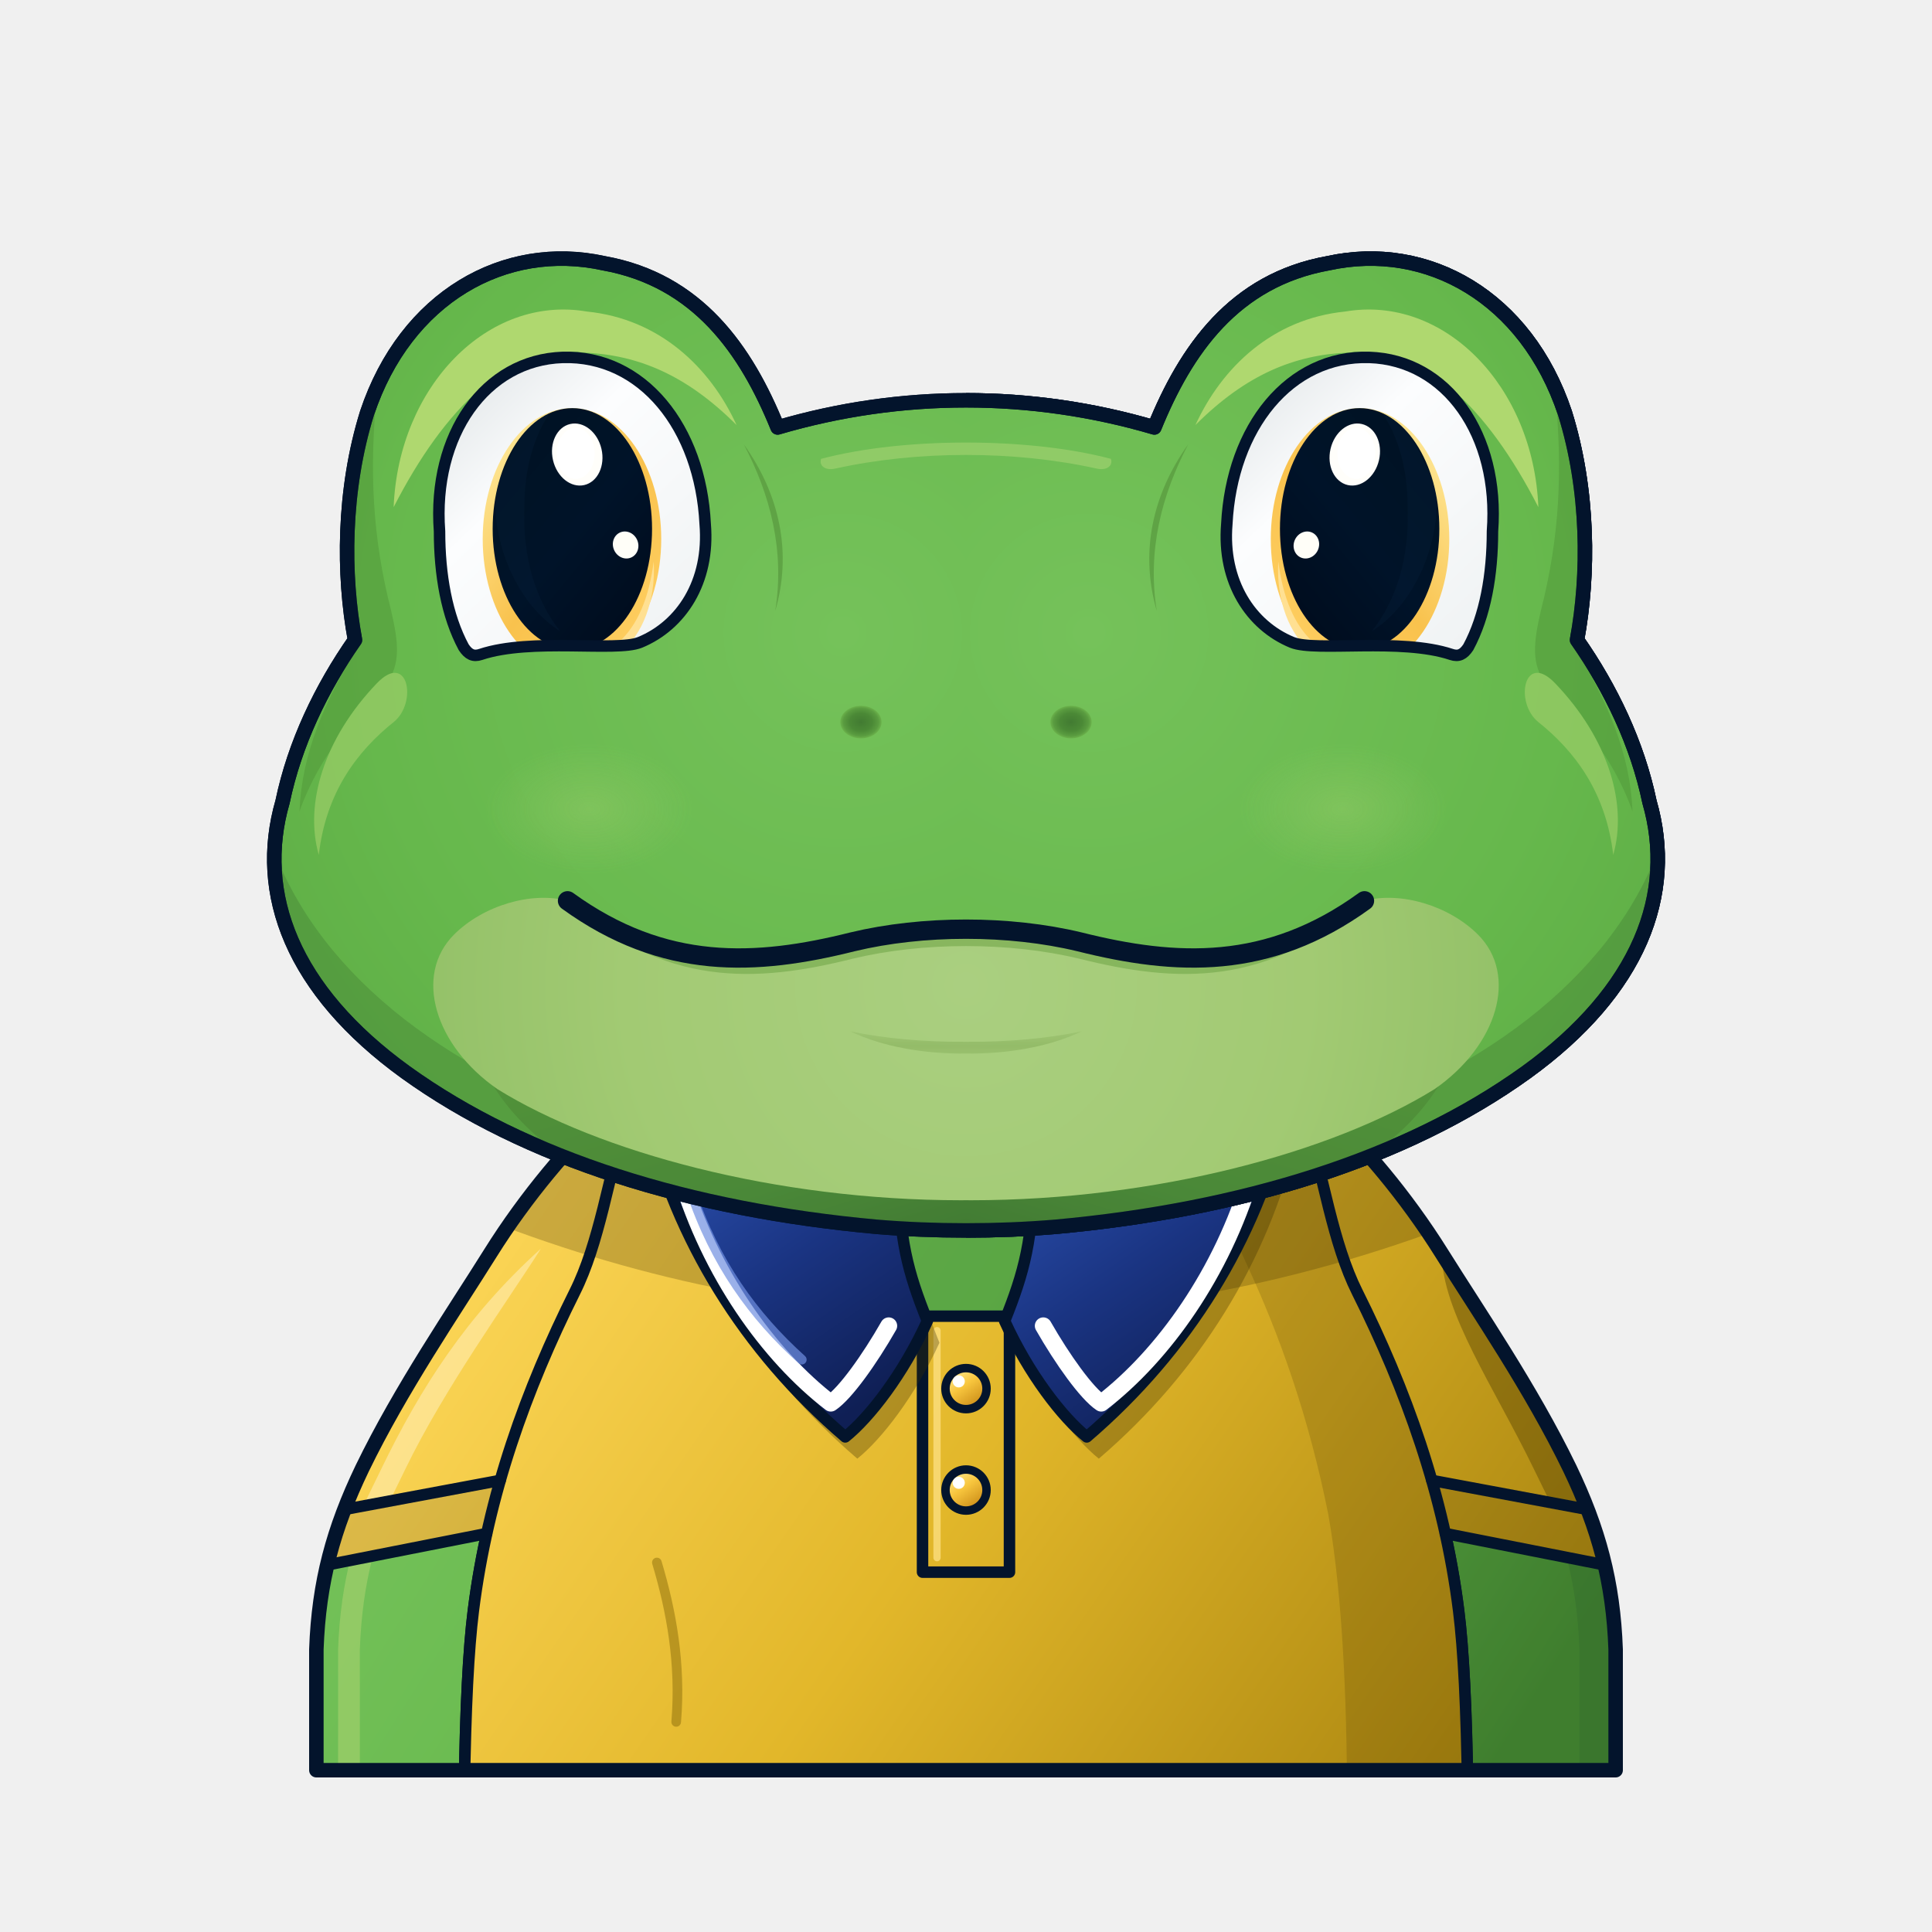
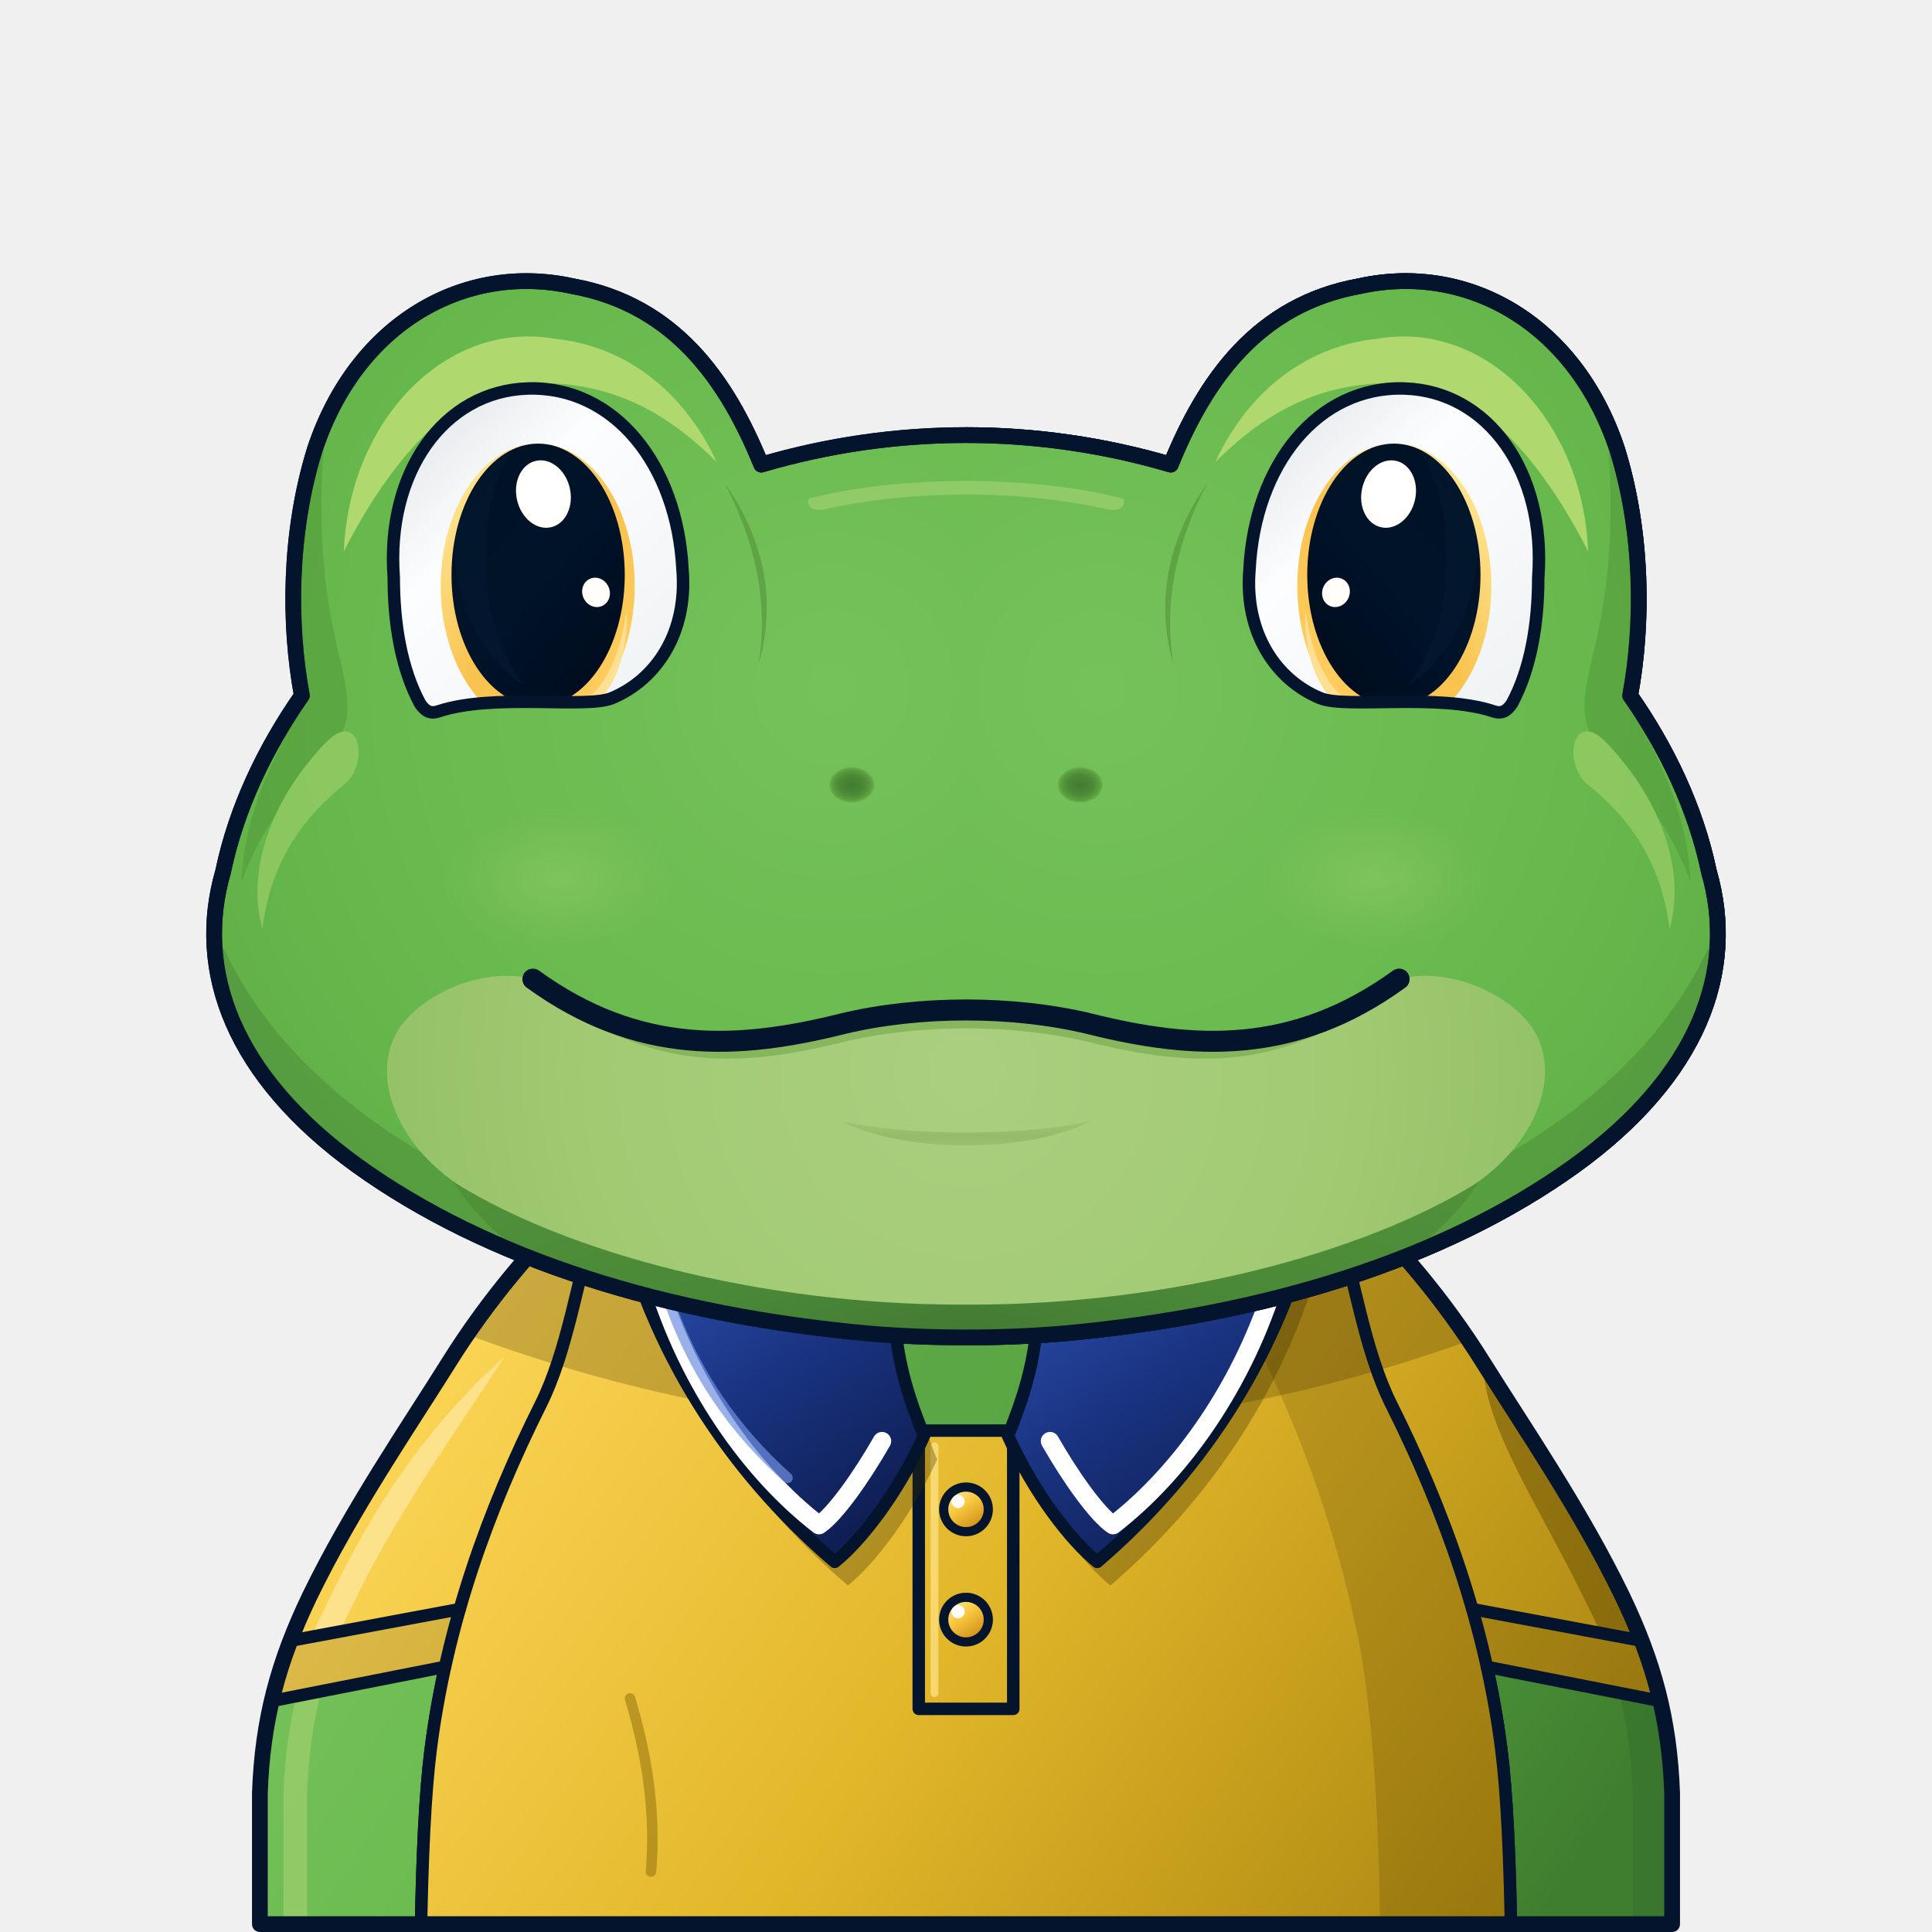
- <svg xmlns="http://www.w3.org/2000/svg" width="1000" height="1000" viewBox="100 17 800 800" role="img" aria-labelledby="icon-title icon-desc">
+ <svg xmlns="http://www.w3.org/2000/svg" width="1000" height="1000" viewBox="132 17 736 736" role="img" aria-labelledby="icon-title icon-desc">
  <defs>
    <linearGradient id="pupil" x1="0" y1="0" x2=".8" y2="1">
      <stop offset="0" stop-color="#001222" />
      <stop offset=".57" stop-color="#001329" />
      <stop offset="1" stop-color="#000c1d" />
    </linearGradient>
    <linearGradient id="edge-shade" x1="0" y1="0" x2=".8" y2="1">
      <stop offset="0" stop-color="#5c9f3d" />
      <stop offset=".63" stop-color="#488436" />
      <stop offset="1" stop-color="#2e5b28" />
    </linearGradient>
    <linearGradient id="eye-rim" x1="0" y1="0" x2=".85" y2="1">
      <stop offset="0" stop-color="#fff0a8" />
      <stop offset=".56" stop-color="#f9c24d" />
      <stop offset="1" stop-color="#ffcf62" />
    </linearGradient>
    <linearGradient id="eye-sclera" x1="0" y1="0" x2=".85" y2="1">
      <stop offset="0" stop-color="#dde2e4" />
      <stop offset=".4" stop-color="#fcfdfe" />
      <stop offset="1" stop-color="#f0f3f4" />
    </linearGradient>
    <linearGradient id="lip-shadow" x1="489" y1="442" x2="489" y2="458" gradientUnits="userSpaceOnUse">
      <stop stop-color="#729d47" stop-opacity=".1" />
      <stop offset=".5" stop-color="#729d47" stop-opacity=".38" />
      <stop offset="1" stop-color="#729d47" stop-opacity=".15" />
    </linearGradient>
    <linearGradient id="body-skin" x1="300" y1="500" x2="711" y2="760" gradientUnits="userSpaceOnUse">
      <stop offset="0" stop-color="#75c25a" />
      <stop offset=".42" stop-color="#66b84c" />
      <stop offset=".74" stop-color="#59a641" />
      <stop offset="1" stop-color="#43832e" />
    </linearGradient>
    <linearGradient id="polo" x1="300" y1="470" x2="720" y2="760" gradientUnits="userSpaceOnUse">
      <stop offset="0" stop-color="#ffd95c" />
      <stop offset=".5" stop-color="#e2b72a" />
      <stop offset="1" stop-color="#a8840f" />
    </linearGradient>
    <linearGradient id="navy" x1="0" y1="0" x2=".6" y2="1">
      <stop offset="0" stop-color="#2f56b8" />
      <stop offset=".55" stop-color="#1a3482" />
      <stop offset="1" stop-color="#0f1f55" />
    </linearGradient>
    <linearGradient id="gold" x1="0" y1="0" x2=".7" y2="1">
      <stop offset="0" stop-color="#fff4b0" />
      <stop offset=".5" stop-color="#f8c63e" />
      <stop offset="1" stop-color="#c98a16" />
    </linearGradient>
    <radialGradient id="skin" cx="449" cy="279" r="470" gradientUnits="userSpaceOnUse">
      <stop offset="0" stop-color="#75c25a" />
      <stop offset=".42" stop-color="#66b84c" />
      <stop offset=".74" stop-color="#59a641" />
      <stop offset="1" stop-color="#43832e" />
    </radialGradient>
    <radialGradient id="nose-dimple">
      <stop stop-color="#427b32" />
      <stop offset=".55" stop-color="#4b8936" />
      <stop offset=".85" stop-color="#5a9c40" />
      <stop offset="1" stop-color="#6bb24b" />
    </radialGradient>
    <radialGradient id="cheek-light">
      <stop stop-color="#a2d16f" stop-opacity=".45" />
      <stop offset=".5" stop-color="#a2d16f" stop-opacity=".22" />
      <stop offset="1" stop-color="#a2d16f" stop-opacity="0" />
    </radialGradient>
    <radialGradient id="muzzle" cx="500" cy="425" r="283" gradientUnits="userSpaceOnUse">
      <stop stop-color="#aacf80" />
      <stop offset=".5" stop-color="#a2ca73" />
      <stop offset="1" stop-color="#8abb61" />
    </radialGradient>
    <clipPath id="head-clip">
      <path d="M 247 282 C 242 255 242 220 252 188 C 268 140 309 117 350 126 C 389 133 409 162 422 194 C 473 179 527 179 578 194 C 591 162 611 133 650 126 C 691 117 732 140 748 188 C 758 220 758 255 753 282 C 767 302 778 325 783 349 C 794 387 779 427 732 461 C 682 497 614 518 537 525 C 513 527 487 527 463 525 C 386 518 318 497 268 461 C 221 427 206 387 217 349 C 222 325 233 302 247 282 Z" />
    </clipPath>
    <clipPath id="body-clip">
      <path d="M 352 476 C 336 491 318 512 303 536 C 288 560 266 592 250 625 C 238 650 232 672 231 700 L 231 750 L 769 750 L 769 700 C 768 672 762 650 750 625 C 734 592 712 560 697 536 C 682 512 664 491 648 476 Z" />
    </clipPath>
    <clipPath id="polo-clip">
      <path d="M 200 430 L 800 430 L 800 900 L 200 900 Z M 360 430 L 376 486 C 410 530 450 552 482 562 L 518 562 C 550 552 590 530 624 486 L 640 430 Z M 200 672 L 301.5 652.0 C 299.2 662.5 297.4 673.1 296.0 684.0 C 292 716 291 780 293 900 L 200 900 Z M 800 672 L 698.5 652.0 C 700.8 662.5 702.6 673.1 704 684.0 C 708 716 709 780 707 900 L 800 900 Z" clip-rule="evenodd" />
    </clipPath>
    <clipPath id="mirror-half">
      <rect x="-4500" y="-5000" width="5000" height="10000" />
    </clipPath>
  </defs>
  <g stroke="#03142c" stroke-linecap="round" stroke-linejoin="round" stroke-width="6">
    <g id="body">
      <path d="M 352 476 C 336 491 318 512 303 536 C 288 560 266 592 250 625 C 238 650 232 672 231 700 L 231 750 L 769 750 L 769 700 C 768 672 762 650 750 625 C 734 592 712 560 697 536 C 682 512 664 491 648 476 Z" fill="url(#body-skin)" stroke="none" />
      <g stroke="none" clip-path="url(#body-clip)">
        <path d="M 697 536 C 712 560 734 592 750 625 C 762 650 768 672 769 700 L 769 900 L 707 900 C 709 780 708 716 704 684 C 698 636 682 592 662 552 C 671 544 683 538 697 536 Z" opacity=".22" fill="#346c2d" />
        <path d="M 312 536 C 297 560 275 592 259 625 C 247 650 241 672 240 700 L 240 900 L 249 900 L 249 700 C 250 672 256 650 268 625 C 284 592 304 560 312 536 Z" opacity=".7" fill="#a0cf6b" />
        <path d="M 697 536 C 724 560 746 592 762 625 C 774 650 780 672 781 700 L 781 900 L 754 900 L 754 700 C 753 672 747 650 735 625 C 719 592 697 560 697 536 Z" opacity=".45" fill="#346c2d" />
        <path d="M 296 468 C 417 528 588 536 712 468 L 712 512 C 567 585 426 585 296 512 Z" opacity=".28" fill="#3e7930" />
      </g>
      <g clip-path="url(#body-clip)">
        <path d="M 338 552 C 318 592 302 636 296 684 C 292 716 291 780 293 900" fill="none" stroke-width="4.75" />
        <path d="M 662 552 C 682 592 698 636 704 684 C 708 716 709 780 707 900" fill="none" stroke-width="4.75" />
      </g>
      <g id="outfit-body" clip-path="url(#body-clip)">
        <g id="outfit">
          <path d="M 200 430 L 800 430 L 800 900 L 200 900 Z M 360 430 L 376 486 C 410 530 450 552 482 562 L 518 562 C 550 552 590 530 624 486 L 640 430 Z M 200 672 L 301.5 652.0 C 299.2 662.5 297.4 673.1 296.0 684.0 C 292 716 291 780 293 900 L 200 900 Z M 800 672 L 698.5 652.0 C 700.8 662.5 702.6 673.1 704 684.0 C 708 716 709 780 707 900 L 800 900 Z" fill="url(#polo)" fill-rule="evenodd" stroke="none" />
          <path d="M 324 534 C 310 556 284 592 268 625 L 261.4 638.5 L 250.4 640.6 L 258 625 C 274 592 293 562 324 534 Z" opacity=".6" fill="#ffedb3" stroke="none" />
          <path d="M 697 536 C 724 560 746 592 762 625 L 771.5 644.7 L 741.9 639.1 L 735 625 C 719 592 697 560 697 536 Z" opacity=".4" fill="#4a3900" stroke="none" />
          <path d="M 662 552 C 682 592 698 636 704 684 C 708 716 709 780 707 900 L 652 900 C 660 800 660 700 650 644 C 642 604 630 570 616 540 L 607 520 L 607 505 L 646.39 501.43 C 650.94 520.57 655 538 662 552 Z" opacity=".2" fill="#4a3900" stroke="none" />
          <path d="M 200 650 L 307.1 630.0 L 301.5 652.0 L 200 672 Z" opacity=".12" fill="#000" stroke="none" />
          <path d="M 800 650 L 692.9 630.0 L 698.5 652.0 L 800 672 Z" opacity=".12" fill="#000" stroke="none" />
          <path d="M 296 468 C 417 540 588 548 712 468 L 712 520 C 567 578 426 572 296 520 Z" opacity=".25" fill="#3a2c00" stroke="none" clip-path="url(#polo-clip)" />
          <path d="M 372 664 C 378 684 382 706 380 730" opacity=".5" fill="none" stroke="#8a6c0a" stroke-width="4" />
          <g id="placket">
            <path d="M 482 562 L 518 562 L 518 668 L 482 668 Z" fill="url(#polo)" stroke-width="4.75" />
            <path d="M 488 568 L 488 662" opacity=".7" fill="none" stroke="#ffe48a" stroke-width="3" />
            <circle cx="500" cy="592" r="8.5" fill="url(#gold)" stroke-width="3.5" />
            <circle cx="500" cy="634" r="8.5" fill="url(#gold)" stroke-width="3.5" />
            <circle cx="497" cy="589" r="2.5" fill="#fff" stroke="none" />
            <circle cx="497" cy="631" r="2.5" fill="#fff" stroke="none" />
          </g>
          <g id="collar-flaps">
            <g clip-path="url(#polo-clip)">
              <path d="M 368 480 C 380 530 408 576 450 612 C 460 604 474 586 484 564 C 476 544 472 530 472 500 L 368 480 Z" transform="translate(5 9)" opacity=".32" fill="#3a2c00" stroke="none" />
              <path d="M 632 480 C 620 530 592 576 550 612 C 540 604 526 586 516 564 C 524 544 528 530 528 500 L 632 480 Z" transform="translate(5 9)" opacity=".32" fill="#3a2c00" stroke="none" />
            </g>
            <path d="M 368 480 C 380 530 408 576 450 612 C 460 604 474 586 484 564 C 476 544 472 530 472 500 L 368 480 Z" fill="url(#navy)" stroke-width="4.75" />
            <path d="M 632 480 C 620 530 592 576 550 612 C 540 604 526 586 516 564 C 524 544 528 530 528 500 L 632 480 Z" fill="url(#navy)" stroke-width="4.75" />
            <path d="M 382 504 C 394 544 418 578 444 598 C 450 594 460 580 468 566" fill="none" stroke="#fff" stroke-width="7" />
            <path d="M 618 504 C 606 544 582 578 556 598 C 550 594 540 580 532 566" fill="none" stroke="#fff" stroke-width="7" />
            <path d="M 386 510 C 396 540 412 562 432 580" opacity=".7" fill="none" stroke="#6f8fe0" stroke-width="4" />
          </g>
          <g fill="none">
            <path d="M 360 476 C 352 505 348 532 338 552 C 318 592 302 636 296 684 C 292 716 291 780 293 900" stroke-width="4.75" />
            <path d="M 640 476 C 648 505 652 532 662 552 C 682 592 698 636 704 684 C 708 716 709 780 707 900" stroke-width="4.75" />
            <path d="M 200 672 L 301.5 652.0" stroke-width="4.75" />
            <path d="M 800 672 L 698.5 652.0" stroke-width="4.75" />
            <path d="M 200 650 L 307.1 630.0" stroke-width="4.75" />
            <path d="M 800 650 L 692.9 630.0" stroke-width="4.75" />
          </g>
        </g>
      </g>
      <path d="M 352 476 C 336 491 318 512 303 536 C 288 560 266 592 250 625 C 238 650 232 672 231 700 L 231 750 L 769 750 L 769 700 C 768 672 762 650 750 625 C 734 592 712 560 697 536 C 682 512 664 491 648 476 Z" fill="none" stroke="#03142c" />
    </g>
    <g id="head">
      <path d="M 247 282 C 242 255 242 220 252 188 C 268 140 309 117 350 126 C 389 133 409 162 422 194 C 473 179 527 179 578 194 C 591 162 611 133 650 126 C 691 117 732 140 748 188 C 758 220 758 255 753 282 C 767 302 778 325 783 349 C 794 387 779 427 732 461 C 682 497 614 518 537 525 C 513 527 487 527 463 525 C 386 518 318 497 268 461 C 221 427 206 387 217 349 C 222 325 233 302 247 282 Z" fill="url(#skin)" stroke="#03142c" />
      <g stroke="none" clip-path="url(#head-clip)">
        <path d="M 208 352 C 222 410 272 453 341 479 C 465 526 640.56 500.65 724.56 444.65 C 765.56 417.32 781.5 396.96 791.5 350.96 C 798.5 416.96 777.88 459.33 717.88 489.33 C 627.88 538.33 458 562 328 515 C 245 485 195 433 196 386 Z" opacity=".45" fill="#488436" />
        <path d="M 263 227 C 265 177 302 139 343 146 C 373 149 394 169 405 193 C 384 172 364 164 342 163 C 311 159 284 186 263 227 Z" fill="#afd86f" />
        <path d="M 440 207 C 474 198 526 198 560 207 C 561 210 558 212 554 211 C 520 203.5 480 203.5 446 211 C 442 212 439 210 440 207 Z" opacity=".65" fill="#a2d370" stroke="none" />
        <path d="M 408 201 C 423 222 428 246 421 270 C 425 245 419 222 408 201 Z" opacity=".55" fill="#518d37" stroke="none" />
        <path d="M 255 183 C 239 220 245 260 250 281 C 234 308 225 329 224 353 C 233 328 247 315 260 300 C 266 292 265 283 262 270 C 254 239 253 211 256 180 Z" opacity=".5" fill="#4f9637" stroke="none" />
        <path d="M 256 300 C 234 323 226 350 232 371 C 235 345 248 328 263 316 C 273 308 269 286.4 256 300 Z" fill="url(#skin)" />
        <path d="M 256 300 C 234 323 226 350 232 371 C 235 345 248 328 263 316 C 273 308 269 286.4 256 300 Z" opacity=".65" fill="#a0cf6a" />
        <path d="M 791.5 350.96 C 781.5 396.96 765.56 417.32 724.56 444.65 C 640.56 500.65 465 526 341 479 C 326.81 473.65 313.43 467.59 301 460.83 C 325 508 399 531 463 537 C 536 544 614.08 524.37 680.08 501.37 C 746.08 480.37 784.23 446.56 794.23 403.56 Z" opacity=".86" fill="url(#edge-shade)" stroke="none" />
        <path d="M 335 390 C 375 419 413 417 453 407 C 482 400 518 400 547 407 C 587 417 625 419 665 390 C 680 386 700 392 712 404 C 728.8 420.8 720 450 692 467 C 651 493 575 514 498 514 C 421 514 348 494 306 468 C 280 450 271.2 420.8 288 404 C 300 392 320 386 335 390 Z" fill="url(#muzzle)" />
        <path d="M 335 390 C 375 419 413 417 453 407 C 482 400 518 400 547 407 C 587 417 625 419 665 390 C 625 426 587 424 547 414 C 518 407 482 407 453 414 C 413 424 375 426 335 390 Z" opacity=".6" fill="#72a749" />
        <ellipse cx="344" cy="352" rx="43" ry="27" opacity=".8" fill="url(#cheek-light)" />
        <path d="M 452 444 C 480 450 519 450 548 443 C 522 456 479 457 452 444 Z" fill="url(#lip-shadow)" />
      </g>
      <g transform="matrix(-1 0 0 1 1000 0)">
        <g clip-path="url(#mirror-half)">
          <path d="M 247 282 C 242 255 242 220 252 188 C 268 140 309 117 350 126 C 389 133 409 162 422 194 C 473 179 527 179 578 194 C 591 162 611 133 650 126 C 691 117 732 140 748 188 C 758 220 758 255 753 282 C 767 302 778 325 783 349 C 794 387 779 427 732 461 C 682 497 614 518 537 525 C 513 527 487 527 463 525 C 386 518 318 497 268 461 C 221 427 206 387 217 349 C 222 325 233 302 247 282 Z" fill="url(#skin)" stroke="#03142c" />
          <g stroke="none" clip-path="url(#head-clip)">
            <path d="M 208 352 C 222 410 272 453 341 479 C 465 526 640.56 500.65 724.56 444.65 C 765.56 417.32 781.5 396.96 791.5 350.96 C 798.5 416.96 777.88 459.33 717.88 489.33 C 627.88 538.33 458 562 328 515 C 245 485 195 433 196 386 Z" opacity=".45" fill="#488436" />
            <path d="M 263 227 C 265 177 302 139 343 146 C 373 149 394 169 405 193 C 384 172 364 164 342 163 C 311 159 284 186 263 227 Z" fill="#afd86f" />
            <path d="M 440 207 C 474 198 526 198 560 207 C 561 210 558 212 554 211 C 520 203.5 480 203.5 446 211 C 442 212 439 210 440 207 Z" opacity=".65" fill="#a2d370" stroke="none" />
            <path d="M 408 201 C 423 222 428 246 421 270 C 425 245 419 222 408 201 Z" opacity=".55" fill="#518d37" stroke="none" />
            <path d="M 255 183 C 239 220 245 260 250 281 C 234 308 225 329 224 353 C 233 328 247 315 260 300 C 266 292 265 283 262 270 C 254 239 253 211 256 180 Z" opacity=".5" fill="#4f9637" stroke="none" />
            <path d="M 256 300 C 234 323 226 350 232 371 C 235 345 248 328 263 316 C 273 308 269 286.4 256 300 Z" fill="url(#skin)" />
            <path d="M 256 300 C 234 323 226 350 232 371 C 235 345 248 328 263 316 C 273 308 269 286.4 256 300 Z" opacity=".65" fill="#a0cf6a" />
            <path d="M 791.5 350.96 C 781.5 396.96 765.56 417.32 724.56 444.65 C 640.56 500.65 465 526 341 479 C 326.81 473.65 313.43 467.59 301 460.83 C 325 508 399 531 463 537 C 536 544 614.08 524.37 680.08 501.37 C 746.08 480.37 784.23 446.56 794.23 403.56 Z" opacity=".86" fill="url(#edge-shade)" stroke="none" />
            <path d="M 335 390 C 375 419 413 417 453 407 C 482 400 518 400 547 407 C 587 417 625 419 665 390 C 680 386 700 392 712 404 C 728.8 420.8 720 450 692 467 C 651 493 575 514 498 514 C 421 514 348 494 306 468 C 280 450 271.2 420.8 288 404 C 300 392 320 386 335 390 Z" fill="url(#muzzle)" />
            <path d="M 335 390 C 375 419 413 417 453 407 C 482 400 518 400 547 407 C 587 417 625 419 665 390 C 625 426 587 424 547 414 C 518 407 482 407 453 414 C 413 424 375 426 335 390 Z" opacity=".6" fill="#72a749" />
            <ellipse cx="344" cy="352" rx="43" ry="27" opacity=".8" fill="url(#cheek-light)" />
            <path d="M 452 444 C 480 450 519 450 548 443 C 522 456 479 457 452 444 Z" fill="url(#lip-shadow)" />
          </g>
        </g>
      </g>
      <g id="eyes">
        <g id="left-eye">
          <clipPath id="left-eye-aperture">
            <path d="M 282 237 C 279 197 301 166 333 165 C 366 164 390 194 392 234 C 394 258 382 276 365 283 C 355 287 320 281 299 288 C 296 289 294 288 292 285 C 285 272 282 255 282 237 Z" />
          </clipPath>
          <path d="M 282 237 C 279 197 301 166 333 165 C 366 164 390 194 392 234 C 394 258 382 276 365 283 C 355 287 320 281 299 288 C 296 289 294 288 292 285 C 285 272 282 255 282 237 Z" fill="url(#eye-sclera)" stroke="none" />
          <g stroke="none" clip-path="url(#left-eye-aperture)">
            <ellipse cx="336.84" cy="240.2" rx="36.96" ry="54.2" fill="url(#eye-rim)" />
            <path d="M 304 236 A 33 50 0 1 0 370 236 A 33 50 0 1 0 304 236 Z" fill="url(#pupil)" />
            <path d="M 310.68 207.77 C 314.37 198.15 320.84 190.93 327.3 188.52 C 320.84 198.15 317.14 211.78 317.14 226.22 C 316.22 247.88 321.76 265.53 331.92 278.36 C 318.07 269.54 308.83 252.69 306.06 235.85 C 304.22 226.22 305.14 216.6 310.68 207.77 Z" opacity=".25" fill="#092440" />
            <path d="M 370.69 249.48 C 371.62 265.53 366.08 279.97 356.84 287.18 C 345.76 295.21 333.76 290.39 325.45 283.98 C 336.53 290.39 347.61 289.59 355.92 283.17 C 364.23 275.96 368.85 263.92 370.69 249.48 Z" fill="#ffe092" />
            <ellipse cx="339.02" cy="205.21" rx="10.3" ry="12.97" transform="rotate(-13 339.02 205.21)" fill="#fffefa" />
            <ellipse cx="338.38" cy="204.73" rx="7.85" ry="10.59" fill="#fff" />
            <ellipse cx="359.06" cy="242.67" rx="5.21" ry="5.67" transform="rotate(-24.75 359.06 242.67)" fill="#fffef8" />
          </g>
          <path d="M 282 237 C 279 197 301 166 333 165 C 366 164 390 194 392 234 C 394 258 382 276 365 283 C 355 287 320 281 299 288 C 296 289 294 288 292 285 C 285 272 282 255 282 237 Z" fill="none" stroke="#03142c" stroke-width="4.75" />
        </g>
        <g id="right-eye">
          <clipPath id="right-eye-aperture">
            <path d="M 718 237 C 721 197 699 166 667 165 C 634 164 610 194 608 234 C 606 258 618 276 635 283 C 645 287 680 281 701 288 C 704 289 706 288 708 285 C 715 272 718 255 718 237 Z" />
          </clipPath>
          <path d="M 718 237 C 721 197 699 166 667 165 C 634 164 610 194 608 234 C 606 258 618 276 635 283 C 645 287 680 281 701 288 C 704 289 706 288 708 285 C 715 272 718 255 718 237 Z" fill="url(#eye-sclera)" stroke="none" />
          <g stroke="none" clip-path="url(#right-eye-aperture)">
            <ellipse cx="662.84" cy="240.2" rx="36.96" ry="54.2" fill="url(#eye-rim)" transform="matrix(-1 0 0 1 1326 0)" />
            <path d="M 630 236 A 33 50 0 1 0 696 236 A 33 50 0 1 0 630 236 Z" fill="url(#pupil)" transform="matrix(-1 0 0 1 1326 0)" />
            <path d="M 636.68 207.77 C 640.37 198.15 646.84 190.93 653.3 188.52 C 646.84 198.15 643.14 211.78 643.14 226.22 C 642.22 247.88 647.76 265.53 657.92 278.36 C 644.07 269.54 634.83 252.69 632.06 235.85 C 630.22 226.22 631.14 216.6 636.68 207.77 Z" opacity=".25" fill="#092440" transform="matrix(-1 0 0 1 1326 0)" />
            <path d="M 696.69 249.48 C 697.62 265.53 692.08 279.97 682.84 287.18 C 671.76 295.21 659.76 290.39 651.45 283.98 C 662.53 290.39 673.61 289.59 681.92 283.17 C 690.23 275.96 694.85 263.92 696.69 249.48 Z" fill="#ffe092" transform="matrix(-1 0 0 1 1326 0)" />
            <ellipse cx="665.02" cy="205.21" rx="10.3" ry="12.97" transform="matrix(-1 0 0 1 1326 0) rotate(-13 665.02 205.21)" fill="#fffefa" />
            <ellipse cx="664.38" cy="204.73" rx="7.85" ry="10.59" fill="#fff" transform="matrix(-1 0 0 1 1326 0)" />
            <ellipse cx="685.06" cy="242.67" rx="5.21" ry="5.67" transform="matrix(-1 0 0 1 1326 0) rotate(-24.75 685.06 242.67)" fill="#fffef8" />
          </g>
          <path d="M 718 237 C 721 197 699 166 667 165 C 634 164 610 194 608 234 C 606 258 618 276 635 283 C 645 287 680 281 701 288 C 704 289 706 288 708 285 C 715 272 718 255 718 237 Z" fill="none" stroke="#03142c" stroke-width="4.75" />
        </g>
      </g>
      <g id="expression" fill="none">
        <g id="nose" fill="url(#nose-dimple)" stroke="none">
          <path d="M 447.95 316 A 8.55 6.75 0 1 0 465.05 316 A 8.55 6.75 0 1 0 447.95 316 Z" />
          <path d="M 534.95 316 A 8.55 6.75 0 1 0 552.05 316 A 8.55 6.75 0 1 0 534.95 316 Z" />
        </g>
        <path id="profile-smile" d="M 335 390 C 375 419 413 417 453 407 C 482 400 518 400 547 407 C 587 417 625 419 665 390" fill="none" stroke="#03142c" stroke-linecap="round" stroke-width="8" />
      </g>
      <path d="M 247 282 C 242 255 242 220 252 188 C 268 140 309 117 350 126 C 389 133 409 162 422 194 C 473 179 527 179 578 194 C 591 162 611 133 650 126 C 691 117 732 140 748 188 C 758 220 758 255 753 282 C 767 302 778 325 783 349 C 794 387 779 427 732 461 C 682 497 614 518 537 525 C 513 527 487 527 463 525 C 386 518 318 497 268 461 C 221 427 206 387 217 349 C 222 325 233 302 247 282 Z" fill="none" stroke="#03142c" />
    </g>
  </g>
</svg>
